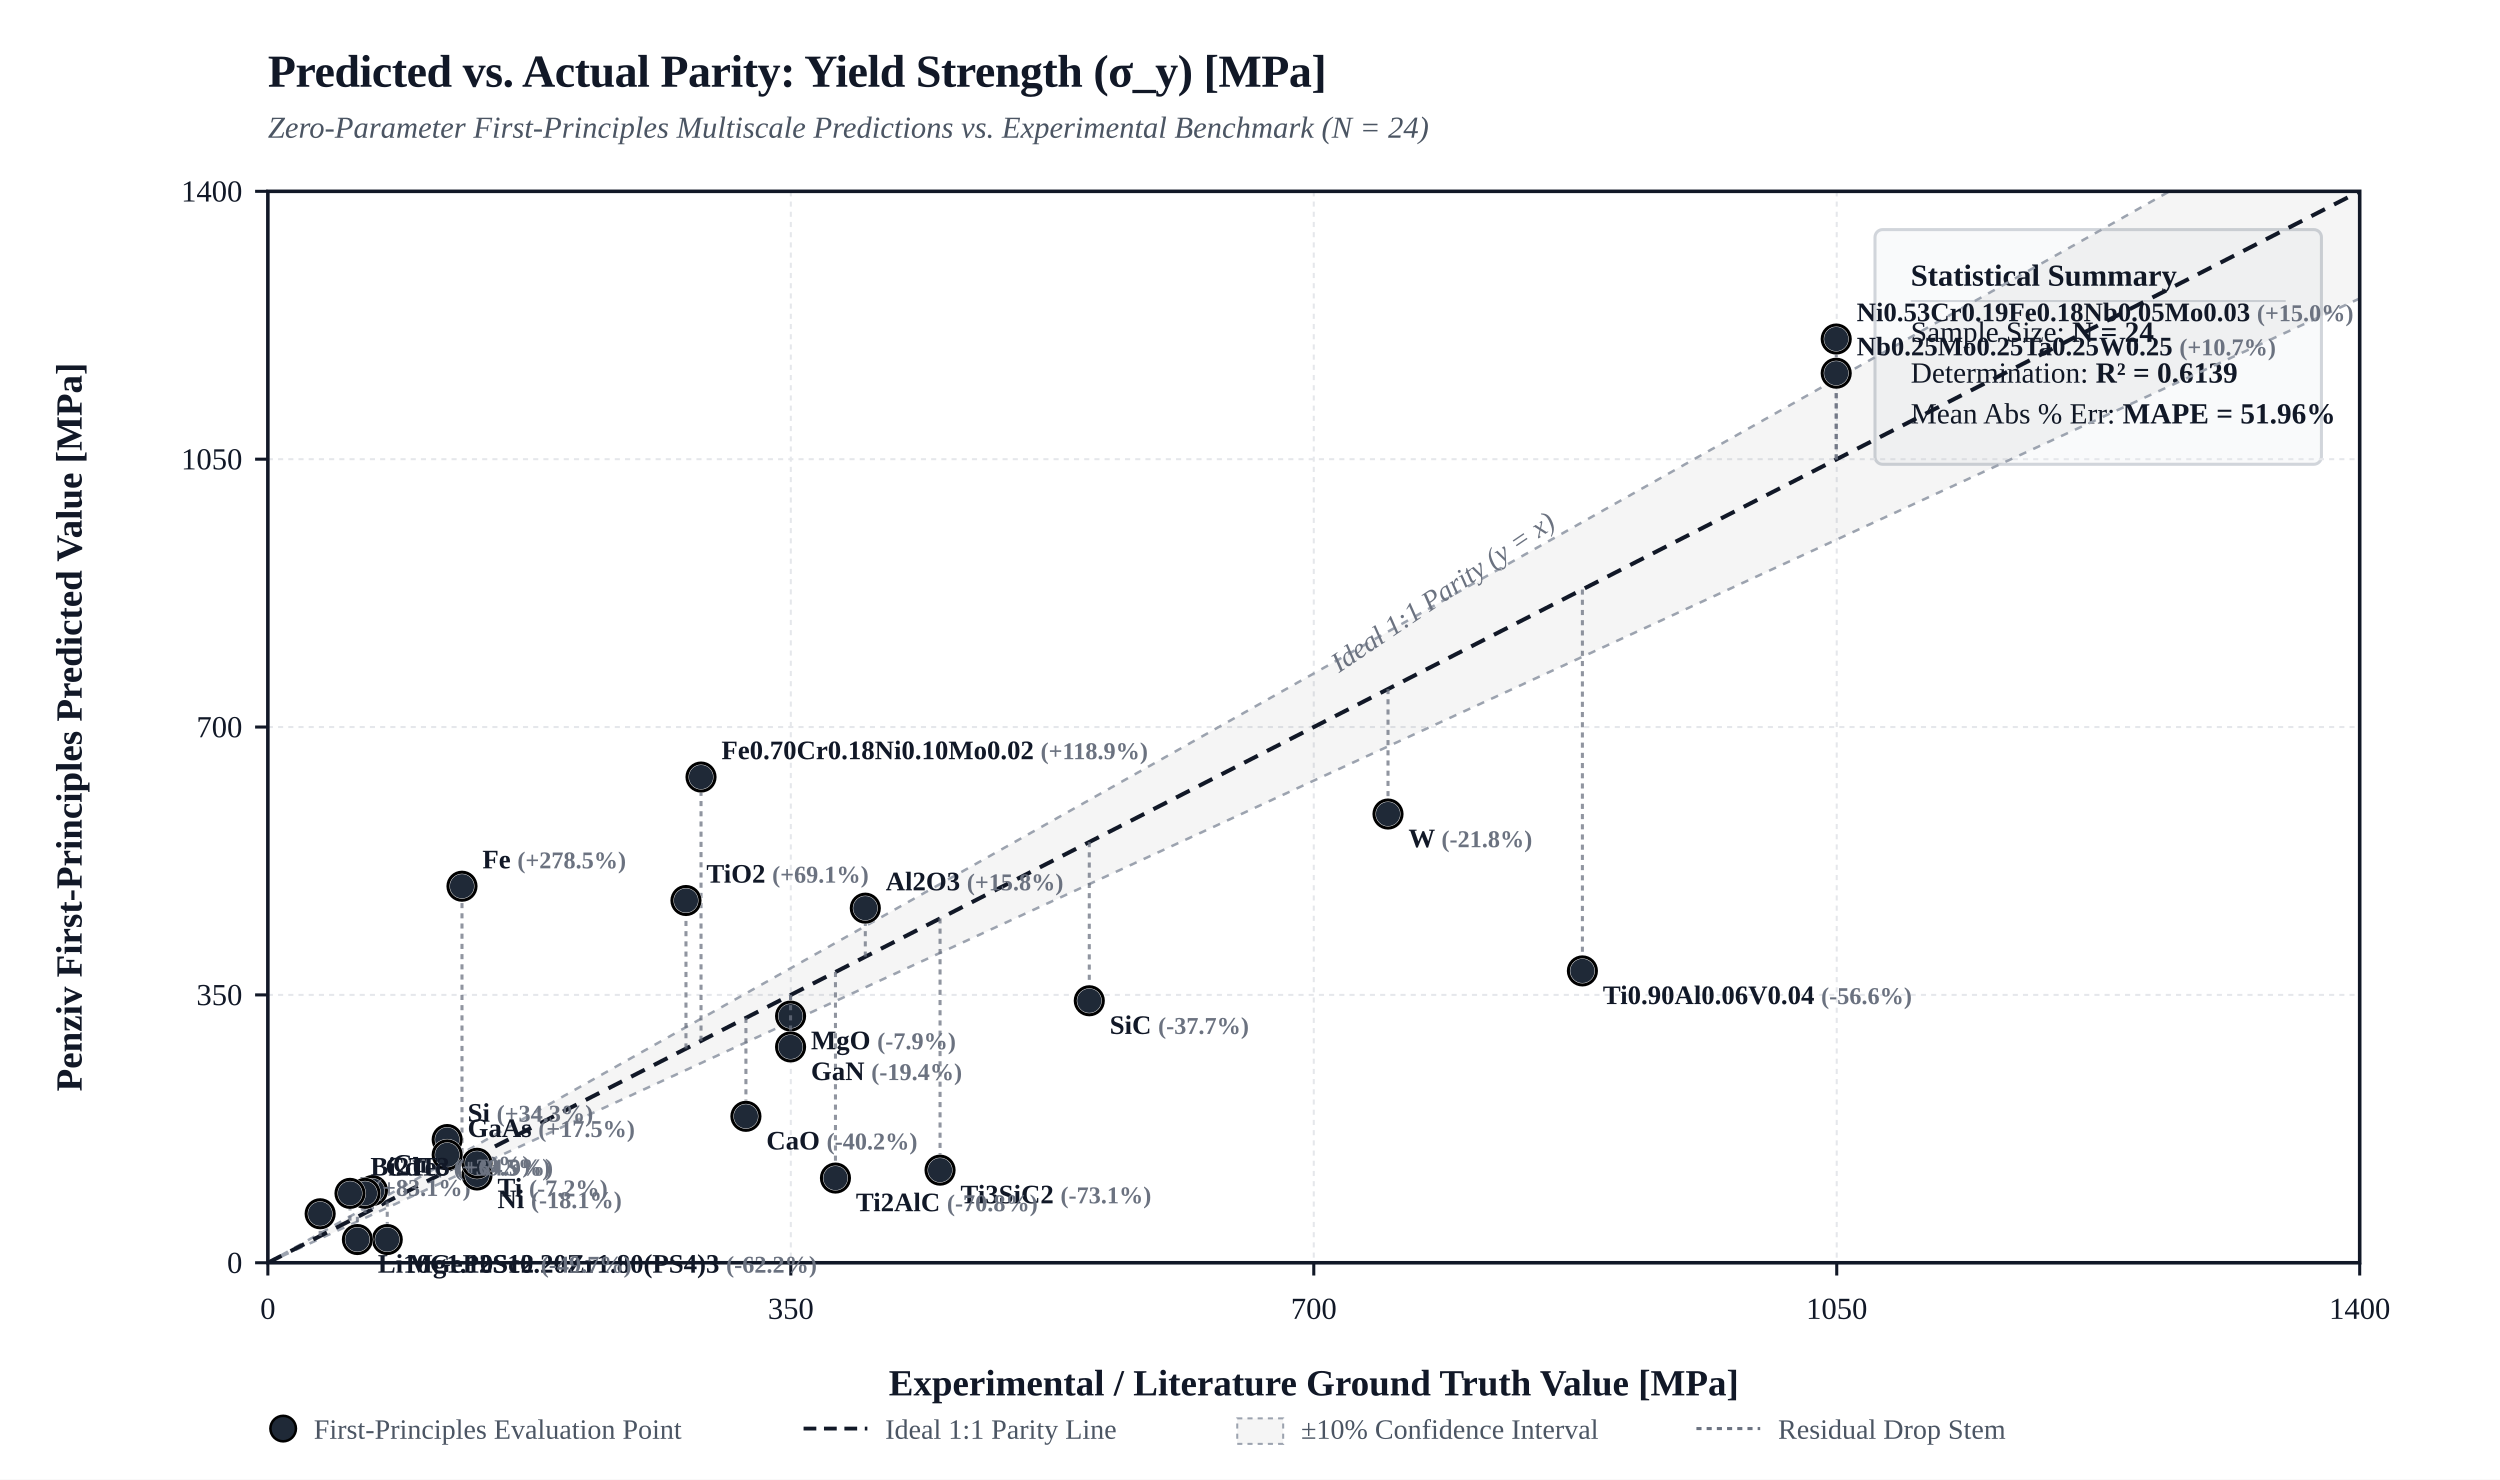
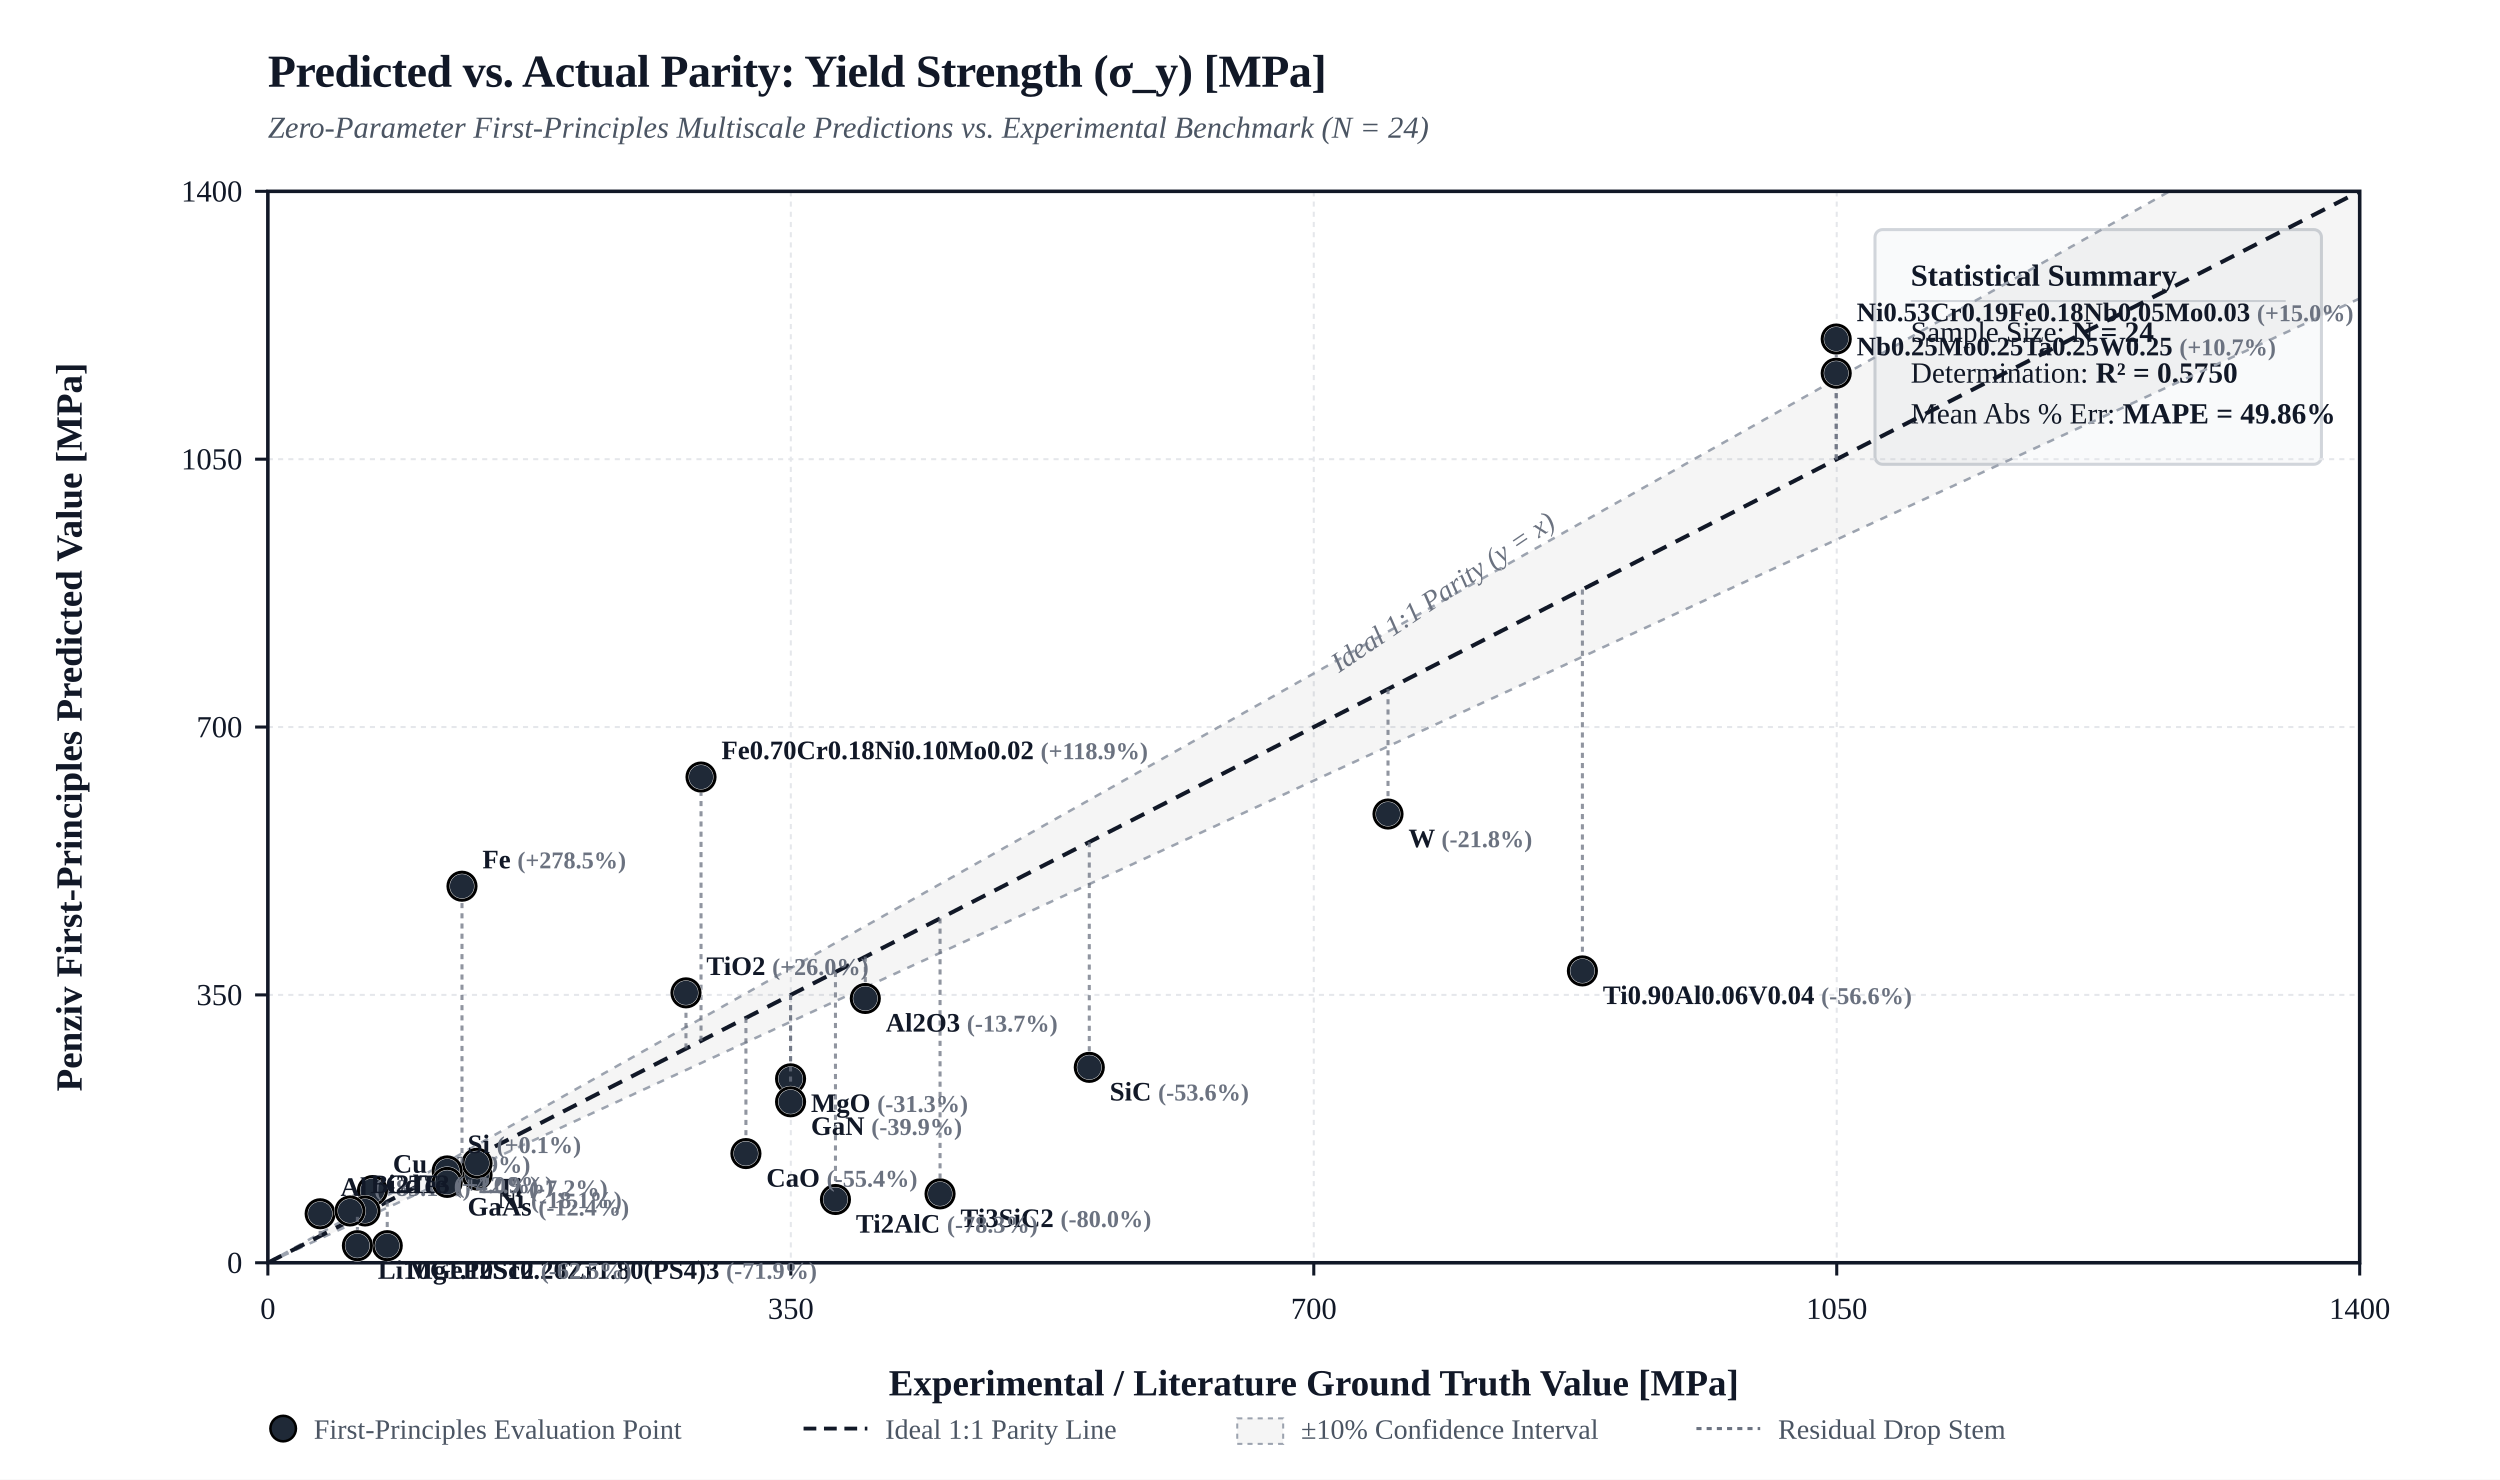
<svg xmlns="http://www.w3.org/2000/svg" viewBox="0 0 980 580" width="100%" height="auto" style="background-color: #FFFFFF; border: 1px solid #E5E7EB; border-radius: 4px; font-family: 'Times New Roman', Times, 'DejaVu Serif', 'TeX Gyre Termes', Georgia, serif;">
  <defs>
    <clipPath id="plotClip">
      <rect x="105" y="75" width="820" height="420" />
    </clipPath>
  </defs>
  <rect x="0" y="0" width="980" height="580" fill="#FFFFFF" />
  <text x="105" y="34" fill="#111827" font-size="18" font-weight="bold" letter-spacing="-0.01em">Predicted vs. Actual Parity: Yield Strength (σ_y) [MPa]</text>
  <text x="105" y="54" fill="#4B5563" font-size="12" font-style="italic">Zero-Parameter First-Principles Multiscale Predictions vs. Experimental Benchmark (N = 24)</text>
  <g transform="translate(735, 90)">
    <rect width="175" height="92" rx="3" fill="#F9FAFB" stroke="#D1D5DB" stroke-width="1.2" />
    <text x="14" y="22" fill="#111827" font-size="12" font-weight="bold">Statistical Summary</text>
    <line x1="14" y1="28" x2="161" y2="28" stroke="#D1D5DB" stroke-width="0.8" />
    <text x="14" y="44" fill="#111827" font-size="11.5">Sample Size: <tspan font-weight="bold">N = 24</tspan>
    </text>
-     <text x="14" y="60" fill="#111827" font-size="11.5">Determination: <tspan font-weight="bold">R² = 0.6139</tspan>
+     <text x="14" y="60" fill="#111827" font-size="11.5">Determination: <tspan font-weight="bold">R² = 0.5750</tspan>
    </text>
-     <text x="14" y="76" fill="#111827" font-size="11.5">Mean Abs % Err: <tspan font-weight="bold">MAPE = 51.96%</tspan>
+     <text x="14" y="76" fill="#111827" font-size="11.5">Mean Abs % Err: <tspan font-weight="bold">MAPE = 49.86%</tspan>
    </text>
  </g>
  <line x1="105.0" y1="75" x2="105.0" y2="495" stroke="#E5E7EB" stroke-width="0.8" stroke-dasharray="2,2" />
  <line x1="105" y1="495.0" x2="925" y2="495.0" stroke="#E5E7EB" stroke-width="0.8" stroke-dasharray="2,2" />
  <line x1="100" y1="495.0" x2="105" y2="495.0" stroke="#111827" stroke-width="1.2" />
  <text x="95" y="499.0" fill="#111827" font-size="12" font-weight="500" text-anchor="end">0</text>
  <line x1="105.0" y1="495" x2="105.0" y2="500" stroke="#111827" stroke-width="1.2" />
  <text x="105.0" y="517.0" fill="#111827" font-size="12" font-weight="500" text-anchor="middle">0</text>
  <line x1="310.0" y1="75" x2="310.0" y2="495" stroke="#E5E7EB" stroke-width="0.8" stroke-dasharray="2,2" />
  <line x1="105" y1="390.0" x2="925" y2="390.0" stroke="#E5E7EB" stroke-width="0.8" stroke-dasharray="2,2" />
  <line x1="100" y1="390.0" x2="105" y2="390.0" stroke="#111827" stroke-width="1.2" />
  <text x="95" y="394.0" fill="#111827" font-size="12" font-weight="500" text-anchor="end">350</text>
  <line x1="310.0" y1="495" x2="310.0" y2="500" stroke="#111827" stroke-width="1.2" />
  <text x="310.0" y="517.0" fill="#111827" font-size="12" font-weight="500" text-anchor="middle">350</text>
  <line x1="515.0" y1="75" x2="515.0" y2="495" stroke="#E5E7EB" stroke-width="0.8" stroke-dasharray="2,2" />
  <line x1="105" y1="285.0" x2="925" y2="285.0" stroke="#E5E7EB" stroke-width="0.8" stroke-dasharray="2,2" />
  <line x1="100" y1="285.0" x2="105" y2="285.0" stroke="#111827" stroke-width="1.2" />
  <text x="95" y="289.0" fill="#111827" font-size="12" font-weight="500" text-anchor="end">700</text>
  <line x1="515.0" y1="495" x2="515.0" y2="500" stroke="#111827" stroke-width="1.2" />
  <text x="515.0" y="517.0" fill="#111827" font-size="12" font-weight="500" text-anchor="middle">700</text>
  <line x1="720.0" y1="75" x2="720.0" y2="495" stroke="#E5E7EB" stroke-width="0.8" stroke-dasharray="2,2" />
  <line x1="105" y1="180.0" x2="925" y2="180.0" stroke="#E5E7EB" stroke-width="0.8" stroke-dasharray="2,2" />
  <line x1="100" y1="180.0" x2="105" y2="180.0" stroke="#111827" stroke-width="1.2" />
  <text x="95" y="184.0" fill="#111827" font-size="12" font-weight="500" text-anchor="end">1050</text>
  <line x1="720.0" y1="495" x2="720.0" y2="500" stroke="#111827" stroke-width="1.2" />
  <text x="720.0" y="517.0" fill="#111827" font-size="12" font-weight="500" text-anchor="middle">1050</text>
  <line x1="925.0" y1="75" x2="925.0" y2="495" stroke="#E5E7EB" stroke-width="0.8" stroke-dasharray="2,2" />
  <line x1="105" y1="75.0" x2="925" y2="75.0" stroke="#E5E7EB" stroke-width="0.8" stroke-dasharray="2,2" />
  <line x1="100" y1="75.0" x2="105" y2="75.0" stroke="#111827" stroke-width="1.2" />
  <text x="95" y="79.0" fill="#111827" font-size="12" font-weight="500" text-anchor="end">1400</text>
  <line x1="925.0" y1="495" x2="925.0" y2="500" stroke="#111827" stroke-width="1.2" />
  <text x="925.0" y="517.0" fill="#111827" font-size="12" font-weight="500" text-anchor="middle">1400</text>
  <polygon points="105.0,495.0 925.0,33.0 925.0,117.0 105.0,495.0" fill="rgba(0, 0, 0, 0.04)" clip-path="url(#plotClip)" />
  <line x1="105.0" y1="495.0" x2="925.0" y2="33.0" stroke="#9CA3AF" stroke-width="1.0" stroke-dasharray="3,3" clip-path="url(#plotClip)" />
  <line x1="105.0" y1="495.0" x2="925.0" y2="117.0" stroke="#9CA3AF" stroke-width="1.0" stroke-dasharray="3,3" clip-path="url(#plotClip)" />
  <line x1="105.0" y1="495.0" x2="925.0" y2="75.0" stroke="#111827" stroke-width="1.6" stroke-dasharray="6,4" clip-path="url(#plotClip)" />
  <text x="535.0" y="273.0" fill="#6B7280" font-size="11" font-style="italic" transform="rotate(-34 515.0 285.0)">Ideal 1:1 Parity (y = x)</text>
  <rect x="105" y="75" width="820" height="420" fill="none" stroke="#111827" stroke-width="1.4" />
  <text x="515.0" y="547.0" fill="#111827" font-size="14.5" font-weight="bold" text-anchor="middle">Experimental / Literature Ground Truth Value [MPa]</text>
  <text x="32" y="285.0" fill="#111827" font-size="14.5" font-weight="bold" text-anchor="middle" transform="rotate(-90 32 285.0)">Penziv First-Principles Predicted Value [MPa]</text>
  <line x1="146.0" y1="474.0" x2="146.0" y2="466.7" stroke="#6B7280" stroke-width="1.2" stroke-dasharray="2,2" opacity="0.75" clip-path="url(#plotClip)" />
  <circle cx="146.0" cy="466.7" r="5.5" fill="#1F2937" stroke="#FFFFFF" stroke-width="1.5" />
  <circle cx="146.0" cy="466.7" r="5.5" fill="none" stroke="#000000" stroke-width="1.2" />
  <text x="154.0" y="459.7" fill="#111827" font-size="10.5" font-weight="600" text-anchor="start">Cu <tspan fill="#6B7280" font-size="9.5">(+34.9%)</tspan>
  </text>
  <line x1="125.5" y1="484.5" x2="125.5" y2="475.8" stroke="#6B7280" stroke-width="1.2" stroke-dasharray="2,2" opacity="0.75" clip-path="url(#plotClip)" />
  <circle cx="125.5" cy="475.8" r="5.5" fill="#1F2937" stroke="#FFFFFF" stroke-width="1.5" />
  <circle cx="125.5" cy="475.8" r="5.5" fill="none" stroke="#000000" stroke-width="1.2" />
  <text x="133.5" y="468.8" fill="#111827" font-size="10.5" font-weight="600" text-anchor="start">Al <tspan fill="#6B7280" font-size="9.5">(+83.1%)</tspan>
  </text>
  <line x1="187.0" y1="453.0" x2="187.0" y2="460.6" stroke="#6B7280" stroke-width="1.2" stroke-dasharray="2,2" opacity="0.75" clip-path="url(#plotClip)" />
  <circle cx="187.0" cy="460.6" r="5.5" fill="#1F2937" stroke="#FFFFFF" stroke-width="1.5" />
  <circle cx="187.0" cy="460.6" r="5.5" fill="none" stroke="#000000" stroke-width="1.2" />
  <text x="195.0" y="473.6" fill="#111827" font-size="10.5" font-weight="600" text-anchor="start">Ni <tspan fill="#6B7280" font-size="9.5">(-18.1%)</tspan>
  </text>
  <line x1="187.0" y1="453.0" x2="187.0" y2="456.0" stroke="#6B7280" stroke-width="1.2" stroke-dasharray="2,2" opacity="0.75" clip-path="url(#plotClip)" />
  <circle cx="187.0" cy="456.0" r="5.5" fill="#1F2937" stroke="#FFFFFF" stroke-width="1.5" />
  <circle cx="187.0" cy="456.0" r="5.5" fill="none" stroke="#000000" stroke-width="1.2" />
  <text x="195.0" y="469.0" fill="#111827" font-size="10.5" font-weight="600" text-anchor="start">Ti <tspan fill="#6B7280" font-size="9.5">(-7.2%)</tspan>
  </text>
  <line x1="544.1" y1="270.1" x2="544.1" y2="319.1" stroke="#6B7280" stroke-width="1.2" stroke-dasharray="2,2" opacity="0.75" clip-path="url(#plotClip)" />
  <circle cx="544.1" cy="319.1" r="5.5" fill="#1F2937" stroke="#FFFFFF" stroke-width="1.5" />
  <circle cx="544.1" cy="319.1" r="5.5" fill="none" stroke="#000000" stroke-width="1.2" />
  <text x="552.1" y="332.1" fill="#111827" font-size="10.5" font-weight="600" text-anchor="start">W <tspan fill="#6B7280" font-size="9.5">(-21.8%)</tspan>
  </text>
  <line x1="181.1" y1="456.0" x2="181.1" y2="347.4" stroke="#6B7280" stroke-width="1.2" stroke-dasharray="2,2" opacity="0.75" clip-path="url(#plotClip)" />
  <circle cx="181.1" cy="347.4" r="5.5" fill="#1F2937" stroke="#FFFFFF" stroke-width="1.5" />
  <circle cx="181.1" cy="347.4" r="5.5" fill="none" stroke="#000000" stroke-width="1.2" />
  <text x="189.1" y="340.4" fill="#111827" font-size="10.5" font-weight="600" text-anchor="start">Fe <tspan fill="#6B7280" font-size="9.5">(+278.5%)</tspan>
  </text>
  <line x1="274.8" y1="408.0" x2="274.8" y2="304.6" stroke="#6B7280" stroke-width="1.2" stroke-dasharray="2,2" opacity="0.75" clip-path="url(#plotClip)" />
  <circle cx="274.8" cy="304.6" r="5.5" fill="#1F2937" stroke="#FFFFFF" stroke-width="1.5" />
  <circle cx="274.8" cy="304.6" r="5.5" fill="none" stroke="#000000" stroke-width="1.2" />
  <text x="282.8" y="297.6" fill="#111827" font-size="10.5" font-weight="600" text-anchor="start">Fe0.70Cr0.18Ni0.10Mo0.02 <tspan fill="#6B7280" font-size="9.5">(+118.9%)</tspan>
  </text>
  <line x1="719.8" y1="180.1" x2="719.8" y2="132.9" stroke="#6B7280" stroke-width="1.2" stroke-dasharray="2,2" opacity="0.75" clip-path="url(#plotClip)" />
  <circle cx="719.8" cy="132.9" r="5.5" fill="#1F2937" stroke="#FFFFFF" stroke-width="1.5" />
  <circle cx="719.8" cy="132.9" r="5.5" fill="none" stroke="#000000" stroke-width="1.2" />
  <text x="727.8" y="125.9" fill="#111827" font-size="10.5" font-weight="600" text-anchor="start">Ni0.53Cr0.19Fe0.18Nb0.05Mo0.03 <tspan fill="#6B7280" font-size="9.5">(+15.0%)</tspan>
  </text>
  <line x1="620.3" y1="231.1" x2="620.3" y2="380.6" stroke="#6B7280" stroke-width="1.2" stroke-dasharray="2,2" opacity="0.75" clip-path="url(#plotClip)" />
  <circle cx="620.3" cy="380.6" r="5.5" fill="#1F2937" stroke="#FFFFFF" stroke-width="1.5" />
  <circle cx="620.3" cy="380.6" r="5.5" fill="none" stroke="#000000" stroke-width="1.2" />
  <text x="628.3" y="393.6" fill="#111827" font-size="10.5" font-weight="600" text-anchor="start">Ti0.90Al0.06V0.04 <tspan fill="#6B7280" font-size="9.5">(-56.6%)</tspan>
  </text>
  <line x1="719.8" y1="180.1" x2="719.8" y2="146.3" stroke="#6B7280" stroke-width="1.2" stroke-dasharray="2,2" opacity="0.75" clip-path="url(#plotClip)" />
  <circle cx="719.8" cy="146.3" r="5.5" fill="#1F2937" stroke="#FFFFFF" stroke-width="1.5" />
  <circle cx="719.8" cy="146.3" r="5.5" fill="none" stroke="#000000" stroke-width="1.2" />
  <text x="727.8" y="139.3" fill="#111827" font-size="10.5" font-weight="600" text-anchor="start">Nb0.25Mo0.25Ta0.25W0.25 <tspan fill="#6B7280" font-size="9.5">(+10.7%)</tspan>
  </text>
-   <line x1="368.5" y1="360.0" x2="368.5" y2="458.7" stroke="#6B7280" stroke-width="1.2" stroke-dasharray="2,2" opacity="0.75" clip-path="url(#plotClip)" />
-   <circle cx="368.5" cy="458.7" r="5.5" fill="#1F2937" stroke="#FFFFFF" stroke-width="1.5" />
-   <circle cx="368.5" cy="458.7" r="5.5" fill="none" stroke="#000000" stroke-width="1.2" />
-   <text x="376.5" y="471.7" fill="#111827" font-size="10.5" font-weight="600" text-anchor="start">Ti3SiC2 <tspan fill="#6B7280" font-size="9.5">(-73.1%)</tspan>
+   <line x1="368.5" y1="360.0" x2="368.5" y2="468.0" stroke="#6B7280" stroke-width="1.2" stroke-dasharray="2,2" opacity="0.75" clip-path="url(#plotClip)" />
+   <circle cx="368.5" cy="468.0" r="5.5" fill="#1F2937" stroke="#FFFFFF" stroke-width="1.5" />
+   <circle cx="368.5" cy="468.0" r="5.5" fill="none" stroke="#000000" stroke-width="1.2" />
+   <text x="376.5" y="481.0" fill="#111827" font-size="10.5" font-weight="600" text-anchor="start">Ti3SiC2 <tspan fill="#6B7280" font-size="9.5">(-80.0%)</tspan>
  </text>
-   <line x1="327.5" y1="381.0" x2="327.5" y2="461.8" stroke="#6B7280" stroke-width="1.2" stroke-dasharray="2,2" opacity="0.75" clip-path="url(#plotClip)" />
-   <circle cx="327.5" cy="461.8" r="5.5" fill="#1F2937" stroke="#FFFFFF" stroke-width="1.5" />
-   <circle cx="327.5" cy="461.8" r="5.5" fill="none" stroke="#000000" stroke-width="1.2" />
-   <text x="335.5" y="474.8" fill="#111827" font-size="10.5" font-weight="600" text-anchor="start">Ti2AlC <tspan fill="#6B7280" font-size="9.5">(-70.8%)</tspan>
+   <line x1="327.5" y1="381.0" x2="327.5" y2="470.2" stroke="#6B7280" stroke-width="1.2" stroke-dasharray="2,2" opacity="0.75" clip-path="url(#plotClip)" />
+   <circle cx="327.5" cy="470.2" r="5.5" fill="#1F2937" stroke="#FFFFFF" stroke-width="1.5" />
+   <circle cx="327.5" cy="470.2" r="5.5" fill="none" stroke="#000000" stroke-width="1.2" />
+   <text x="335.5" y="483.2" fill="#111827" font-size="10.5" font-weight="600" text-anchor="start">Ti2AlC <tspan fill="#6B7280" font-size="9.5">(-78.3%)</tspan>
  </text>
-   <line x1="292.4" y1="399.0" x2="292.4" y2="437.6" stroke="#6B7280" stroke-width="1.2" stroke-dasharray="2,2" opacity="0.75" clip-path="url(#plotClip)" />
-   <circle cx="292.4" cy="437.6" r="5.5" fill="#1F2937" stroke="#FFFFFF" stroke-width="1.5" />
-   <circle cx="292.4" cy="437.6" r="5.5" fill="none" stroke="#000000" stroke-width="1.2" />
-   <text x="300.4" y="450.6" fill="#111827" font-size="10.5" font-weight="600" text-anchor="start">CaO <tspan fill="#6B7280" font-size="9.5">(-40.2%)</tspan>
+   <line x1="292.4" y1="399.0" x2="292.4" y2="452.2" stroke="#6B7280" stroke-width="1.2" stroke-dasharray="2,2" opacity="0.75" clip-path="url(#plotClip)" />
+   <circle cx="292.4" cy="452.2" r="5.5" fill="#1F2937" stroke="#FFFFFF" stroke-width="1.5" />
+   <circle cx="292.4" cy="452.2" r="5.5" fill="none" stroke="#000000" stroke-width="1.2" />
+   <text x="300.4" y="465.2" fill="#111827" font-size="10.5" font-weight="600" text-anchor="start">CaO <tspan fill="#6B7280" font-size="9.5">(-55.4%)</tspan>
  </text>
-   <line x1="309.9" y1="390.0" x2="309.9" y2="398.3" stroke="#6B7280" stroke-width="1.2" stroke-dasharray="2,2" opacity="0.75" clip-path="url(#plotClip)" />
-   <circle cx="309.9" cy="398.3" r="5.5" fill="#1F2937" stroke="#FFFFFF" stroke-width="1.5" />
-   <circle cx="309.9" cy="398.3" r="5.5" fill="none" stroke="#000000" stroke-width="1.2" />
-   <text x="317.9" y="411.3" fill="#111827" font-size="10.5" font-weight="600" text-anchor="start">MgO <tspan fill="#6B7280" font-size="9.5">(-7.9%)</tspan>
+   <line x1="309.9" y1="390.0" x2="309.9" y2="422.9" stroke="#6B7280" stroke-width="1.2" stroke-dasharray="2,2" opacity="0.75" clip-path="url(#plotClip)" />
+   <circle cx="309.9" cy="422.9" r="5.5" fill="#1F2937" stroke="#FFFFFF" stroke-width="1.5" />
+   <circle cx="309.9" cy="422.9" r="5.5" fill="none" stroke="#000000" stroke-width="1.2" />
+   <text x="317.9" y="435.9" fill="#111827" font-size="10.5" font-weight="600" text-anchor="start">MgO <tspan fill="#6B7280" font-size="9.5">(-31.3%)</tspan>
  </text>
-   <line x1="339.2" y1="375.0" x2="339.2" y2="356.0" stroke="#6B7280" stroke-width="1.2" stroke-dasharray="2,2" opacity="0.75" clip-path="url(#plotClip)" />
-   <circle cx="339.2" cy="356.0" r="5.5" fill="#1F2937" stroke="#FFFFFF" stroke-width="1.5" />
-   <circle cx="339.2" cy="356.0" r="5.5" fill="none" stroke="#000000" stroke-width="1.2" />
-   <text x="347.2" y="349.0" fill="#111827" font-size="10.5" font-weight="600" text-anchor="start">Al2O3 <tspan fill="#6B7280" font-size="9.5">(+15.8%)</tspan>
+   <line x1="339.2" y1="375.0" x2="339.2" y2="391.4" stroke="#6B7280" stroke-width="1.2" stroke-dasharray="2,2" opacity="0.75" clip-path="url(#plotClip)" />
+   <circle cx="339.2" cy="391.4" r="5.5" fill="#1F2937" stroke="#FFFFFF" stroke-width="1.5" />
+   <circle cx="339.2" cy="391.4" r="5.5" fill="none" stroke="#000000" stroke-width="1.2" />
+   <text x="347.2" y="404.4" fill="#111827" font-size="10.5" font-weight="600" text-anchor="start">Al2O3 <tspan fill="#6B7280" font-size="9.5">(-13.7%)</tspan>
  </text>
-   <line x1="268.9" y1="411.0" x2="268.9" y2="353.0" stroke="#6B7280" stroke-width="1.2" stroke-dasharray="2,2" opacity="0.75" clip-path="url(#plotClip)" />
-   <circle cx="268.9" cy="353.0" r="5.5" fill="#1F2937" stroke="#FFFFFF" stroke-width="1.5" />
-   <circle cx="268.9" cy="353.0" r="5.5" fill="none" stroke="#000000" stroke-width="1.2" />
-   <text x="276.9" y="346.0" fill="#111827" font-size="10.5" font-weight="600" text-anchor="start">TiO2 <tspan fill="#6B7280" font-size="9.5">(+69.1%)</tspan>
+   <line x1="268.9" y1="411.0" x2="268.9" y2="389.2" stroke="#6B7280" stroke-width="1.2" stroke-dasharray="2,2" opacity="0.75" clip-path="url(#plotClip)" />
+   <circle cx="268.9" cy="389.2" r="5.5" fill="#1F2937" stroke="#FFFFFF" stroke-width="1.5" />
+   <circle cx="268.9" cy="389.2" r="5.5" fill="none" stroke="#000000" stroke-width="1.2" />
+   <text x="276.9" y="382.2" fill="#111827" font-size="10.5" font-weight="600" text-anchor="start">TiO2 <tspan fill="#6B7280" font-size="9.5">(+26.0%)</tspan>
  </text>
-   <line x1="427.0" y1="330.1" x2="427.0" y2="392.3" stroke="#6B7280" stroke-width="1.2" stroke-dasharray="2,2" opacity="0.75" clip-path="url(#plotClip)" />
-   <circle cx="427.0" cy="392.3" r="5.5" fill="#1F2937" stroke="#FFFFFF" stroke-width="1.5" />
-   <circle cx="427.0" cy="392.3" r="5.5" fill="none" stroke="#000000" stroke-width="1.2" />
-   <text x="435.0" y="405.3" fill="#111827" font-size="10.5" font-weight="600" text-anchor="start">SiC <tspan fill="#6B7280" font-size="9.5">(-37.7%)</tspan>
+   <line x1="427.0" y1="330.1" x2="427.0" y2="418.4" stroke="#6B7280" stroke-width="1.2" stroke-dasharray="2,2" opacity="0.75" clip-path="url(#plotClip)" />
+   <circle cx="427.0" cy="418.4" r="5.5" fill="#1F2937" stroke="#FFFFFF" stroke-width="1.5" />
+   <circle cx="427.0" cy="418.4" r="5.5" fill="none" stroke="#000000" stroke-width="1.2" />
+   <text x="435.0" y="431.4" fill="#111827" font-size="10.5" font-weight="600" text-anchor="start">SiC <tspan fill="#6B7280" font-size="9.5">(-53.6%)</tspan>
  </text>
-   <line x1="309.9" y1="390.0" x2="309.9" y2="410.4" stroke="#6B7280" stroke-width="1.2" stroke-dasharray="2,2" opacity="0.75" clip-path="url(#plotClip)" />
-   <circle cx="309.9" cy="410.4" r="5.5" fill="#1F2937" stroke="#FFFFFF" stroke-width="1.5" />
-   <circle cx="309.9" cy="410.4" r="5.5" fill="none" stroke="#000000" stroke-width="1.2" />
-   <text x="317.9" y="423.4" fill="#111827" font-size="10.5" font-weight="600" text-anchor="start">GaN <tspan fill="#6B7280" font-size="9.5">(-19.4%)</tspan>
+   <line x1="309.9" y1="390.0" x2="309.9" y2="431.9" stroke="#6B7280" stroke-width="1.2" stroke-dasharray="2,2" opacity="0.75" clip-path="url(#plotClip)" />
+   <circle cx="309.9" cy="431.9" r="5.5" fill="#1F2937" stroke="#FFFFFF" stroke-width="1.5" />
+   <circle cx="309.9" cy="431.9" r="5.5" fill="none" stroke="#000000" stroke-width="1.2" />
+   <text x="317.9" y="444.9" fill="#111827" font-size="10.5" font-weight="600" text-anchor="start">GaN <tspan fill="#6B7280" font-size="9.5">(-39.9%)</tspan>
  </text>
-   <line x1="175.3" y1="459.0" x2="175.3" y2="446.7" stroke="#6B7280" stroke-width="1.2" stroke-dasharray="2,2" opacity="0.75" clip-path="url(#plotClip)" />
-   <circle cx="175.3" cy="446.7" r="5.5" fill="#1F2937" stroke="#FFFFFF" stroke-width="1.5" />
-   <circle cx="175.3" cy="446.7" r="5.5" fill="none" stroke="#000000" stroke-width="1.2" />
-   <text x="183.3" y="439.7" fill="#111827" font-size="10.5" font-weight="600" text-anchor="start">Si <tspan fill="#6B7280" font-size="9.5">(+34.3%)</tspan>
+   <line x1="175.3" y1="459.0" x2="175.3" y2="459.0" stroke="#6B7280" stroke-width="1.2" stroke-dasharray="2,2" opacity="0.75" clip-path="url(#plotClip)" />
+   <circle cx="175.3" cy="459.0" r="5.5" fill="#1F2937" stroke="#FFFFFF" stroke-width="1.5" />
+   <circle cx="175.3" cy="459.0" r="5.5" fill="none" stroke="#000000" stroke-width="1.2" />
+   <text x="183.3" y="452.0" fill="#111827" font-size="10.5" font-weight="600" text-anchor="start">Si <tspan fill="#6B7280" font-size="9.5">(+0.1%)</tspan>
  </text>
-   <line x1="175.3" y1="459.0" x2="175.3" y2="452.7" stroke="#6B7280" stroke-width="1.2" stroke-dasharray="2,2" opacity="0.75" clip-path="url(#plotClip)" />
-   <circle cx="175.3" cy="452.7" r="5.5" fill="#1F2937" stroke="#FFFFFF" stroke-width="1.5" />
-   <circle cx="175.3" cy="452.7" r="5.5" fill="none" stroke="#000000" stroke-width="1.2" />
-   <text x="183.3" y="445.7" fill="#111827" font-size="10.5" font-weight="600" text-anchor="start">GaAs <tspan fill="#6B7280" font-size="9.5">(+17.5%)</tspan>
+   <line x1="175.3" y1="459.0" x2="175.3" y2="463.5" stroke="#6B7280" stroke-width="1.2" stroke-dasharray="2,2" opacity="0.75" clip-path="url(#plotClip)" />
+   <circle cx="175.3" cy="463.5" r="5.5" fill="#1F2937" stroke="#FFFFFF" stroke-width="1.5" />
+   <circle cx="175.3" cy="463.5" r="5.5" fill="none" stroke="#000000" stroke-width="1.2" />
+   <text x="183.3" y="476.5" fill="#111827" font-size="10.5" font-weight="600" text-anchor="start">GaAs <tspan fill="#6B7280" font-size="9.5">(-12.4%)</tspan>
  </text>
-   <line x1="143.1" y1="475.5" x2="143.1" y2="467.8" stroke="#6B7280" stroke-width="1.2" stroke-dasharray="2,2" opacity="0.75" clip-path="url(#plotClip)" />
-   <circle cx="143.1" cy="467.8" r="5.5" fill="#1F2937" stroke="#FFFFFF" stroke-width="1.5" />
-   <circle cx="143.1" cy="467.8" r="5.5" fill="none" stroke="#000000" stroke-width="1.2" />
-   <text x="151.1" y="460.8" fill="#111827" font-size="10.5" font-weight="600" text-anchor="start">CdTe <tspan fill="#6B7280" font-size="9.5">(+39.5%)</tspan>
+   <line x1="143.1" y1="475.5" x2="143.1" y2="474.7" stroke="#6B7280" stroke-width="1.2" stroke-dasharray="2,2" opacity="0.75" clip-path="url(#plotClip)" />
+   <circle cx="143.1" cy="474.7" r="5.5" fill="#1F2937" stroke="#FFFFFF" stroke-width="1.5" />
+   <circle cx="143.1" cy="474.7" r="5.5" fill="none" stroke="#000000" stroke-width="1.2" />
+   <text x="151.1" y="467.7" fill="#111827" font-size="10.5" font-weight="600" text-anchor="start">CdTe <tspan fill="#6B7280" font-size="9.5">(+4.0%)</tspan>
  </text>
-   <line x1="137.2" y1="478.5" x2="137.2" y2="467.8" stroke="#6B7280" stroke-width="1.2" stroke-dasharray="2,2" opacity="0.75" clip-path="url(#plotClip)" />
-   <circle cx="137.2" cy="467.8" r="5.5" fill="#1F2937" stroke="#FFFFFF" stroke-width="1.5" />
-   <circle cx="137.2" cy="467.8" r="5.5" fill="none" stroke="#000000" stroke-width="1.2" />
-   <text x="145.2" y="460.8" fill="#111827" font-size="10.5" font-weight="600" text-anchor="start">Bi2Te3 <tspan fill="#6B7280" font-size="9.5">(+64.9%)</tspan>
+   <line x1="137.2" y1="478.5" x2="137.2" y2="474.7" stroke="#6B7280" stroke-width="1.2" stroke-dasharray="2,2" opacity="0.75" clip-path="url(#plotClip)" />
+   <circle cx="137.2" cy="474.7" r="5.5" fill="#1F2937" stroke="#FFFFFF" stroke-width="1.5" />
+   <circle cx="137.2" cy="474.7" r="5.5" fill="none" stroke="#000000" stroke-width="1.2" />
+   <text x="145.2" y="467.7" fill="#111827" font-size="10.5" font-weight="600" text-anchor="start">Bi2Te3 <tspan fill="#6B7280" font-size="9.5">(+22.9%)</tspan>
  </text>
-   <line x1="151.8" y1="471.0" x2="151.8" y2="485.9" stroke="#6B7280" stroke-width="1.2" stroke-dasharray="2,2" opacity="0.75" clip-path="url(#plotClip)" />
-   <circle cx="151.8" cy="485.9" r="5.5" fill="#1F2937" stroke="#FFFFFF" stroke-width="1.5" />
-   <circle cx="151.8" cy="485.9" r="5.5" fill="none" stroke="#000000" stroke-width="1.2" />
-   <text x="159.8" y="498.9" fill="#111827" font-size="10.5" font-weight="600" text-anchor="start">Mg1.10Sc0.20Zr1.80(PS4)3 <tspan fill="#6B7280" font-size="9.5">(-62.2%)</tspan>
+   <line x1="151.8" y1="471.0" x2="151.8" y2="488.3" stroke="#6B7280" stroke-width="1.2" stroke-dasharray="2,2" opacity="0.75" clip-path="url(#plotClip)" />
+   <circle cx="151.8" cy="488.3" r="5.5" fill="#1F2937" stroke="#FFFFFF" stroke-width="1.5" />
+   <circle cx="151.8" cy="488.3" r="5.5" fill="none" stroke="#000000" stroke-width="1.2" />
+   <text x="159.8" y="501.3" fill="#111827" font-size="10.5" font-weight="600" text-anchor="start">Mg1.10Sc0.20Zr1.80(PS4)3 <tspan fill="#6B7280" font-size="9.5">(-71.9%)</tspan>
  </text>
-   <line x1="140.1" y1="477.0" x2="140.1" y2="485.9" stroke="#6B7280" stroke-width="1.2" stroke-dasharray="2,2" opacity="0.75" clip-path="url(#plotClip)" />
-   <circle cx="140.1" cy="485.9" r="5.5" fill="#1F2937" stroke="#FFFFFF" stroke-width="1.5" />
-   <circle cx="140.1" cy="485.9" r="5.5" fill="none" stroke="#000000" stroke-width="1.2" />
-   <text x="148.1" y="498.9" fill="#111827" font-size="10.5" font-weight="600" text-anchor="start">Li10GeP2S12 <tspan fill="#6B7280" font-size="9.5">(-49.7%)</tspan>
+   <line x1="140.1" y1="477.0" x2="140.1" y2="488.3" stroke="#6B7280" stroke-width="1.2" stroke-dasharray="2,2" opacity="0.75" clip-path="url(#plotClip)" />
+   <circle cx="140.1" cy="488.3" r="5.5" fill="#1F2937" stroke="#FFFFFF" stroke-width="1.5" />
+   <circle cx="140.1" cy="488.3" r="5.5" fill="none" stroke="#000000" stroke-width="1.2" />
+   <text x="148.1" y="501.3" fill="#111827" font-size="10.5" font-weight="600" text-anchor="start">Li10GeP2S12 <tspan fill="#6B7280" font-size="9.5">(-62.5%)</tspan>
  </text>
  <g transform="translate(105, 564)" font-size="11" fill="#4B5563">
    <circle cx="6" cy="-4" r="5" fill="#1F2937" stroke="#000000" stroke-width="1.0" />
    <text x="18" y="0">First-Principles Evaluation Point</text>
    <line x1="210" y1="-4" x2="235" y2="-4" stroke="#111827" stroke-dasharray="5,3" stroke-width="1.5" />
    <text x="242" y="0">Ideal 1:1 Parity Line</text>
    <rect x="380" y="-8" width="18" height="10" fill="rgba(0, 0, 0, 0.04)" stroke="#9CA3AF" stroke-dasharray="2,2" stroke-width="0.8" />
    <text x="405" y="0">±10% Confidence Interval</text>
    <line x1="560" y1="-4" x2="585" y2="-4" stroke="#6B7280" stroke-dasharray="2,2" stroke-width="1.2" />
    <text x="592" y="0">Residual Drop Stem</text>
  </g>
</svg>
